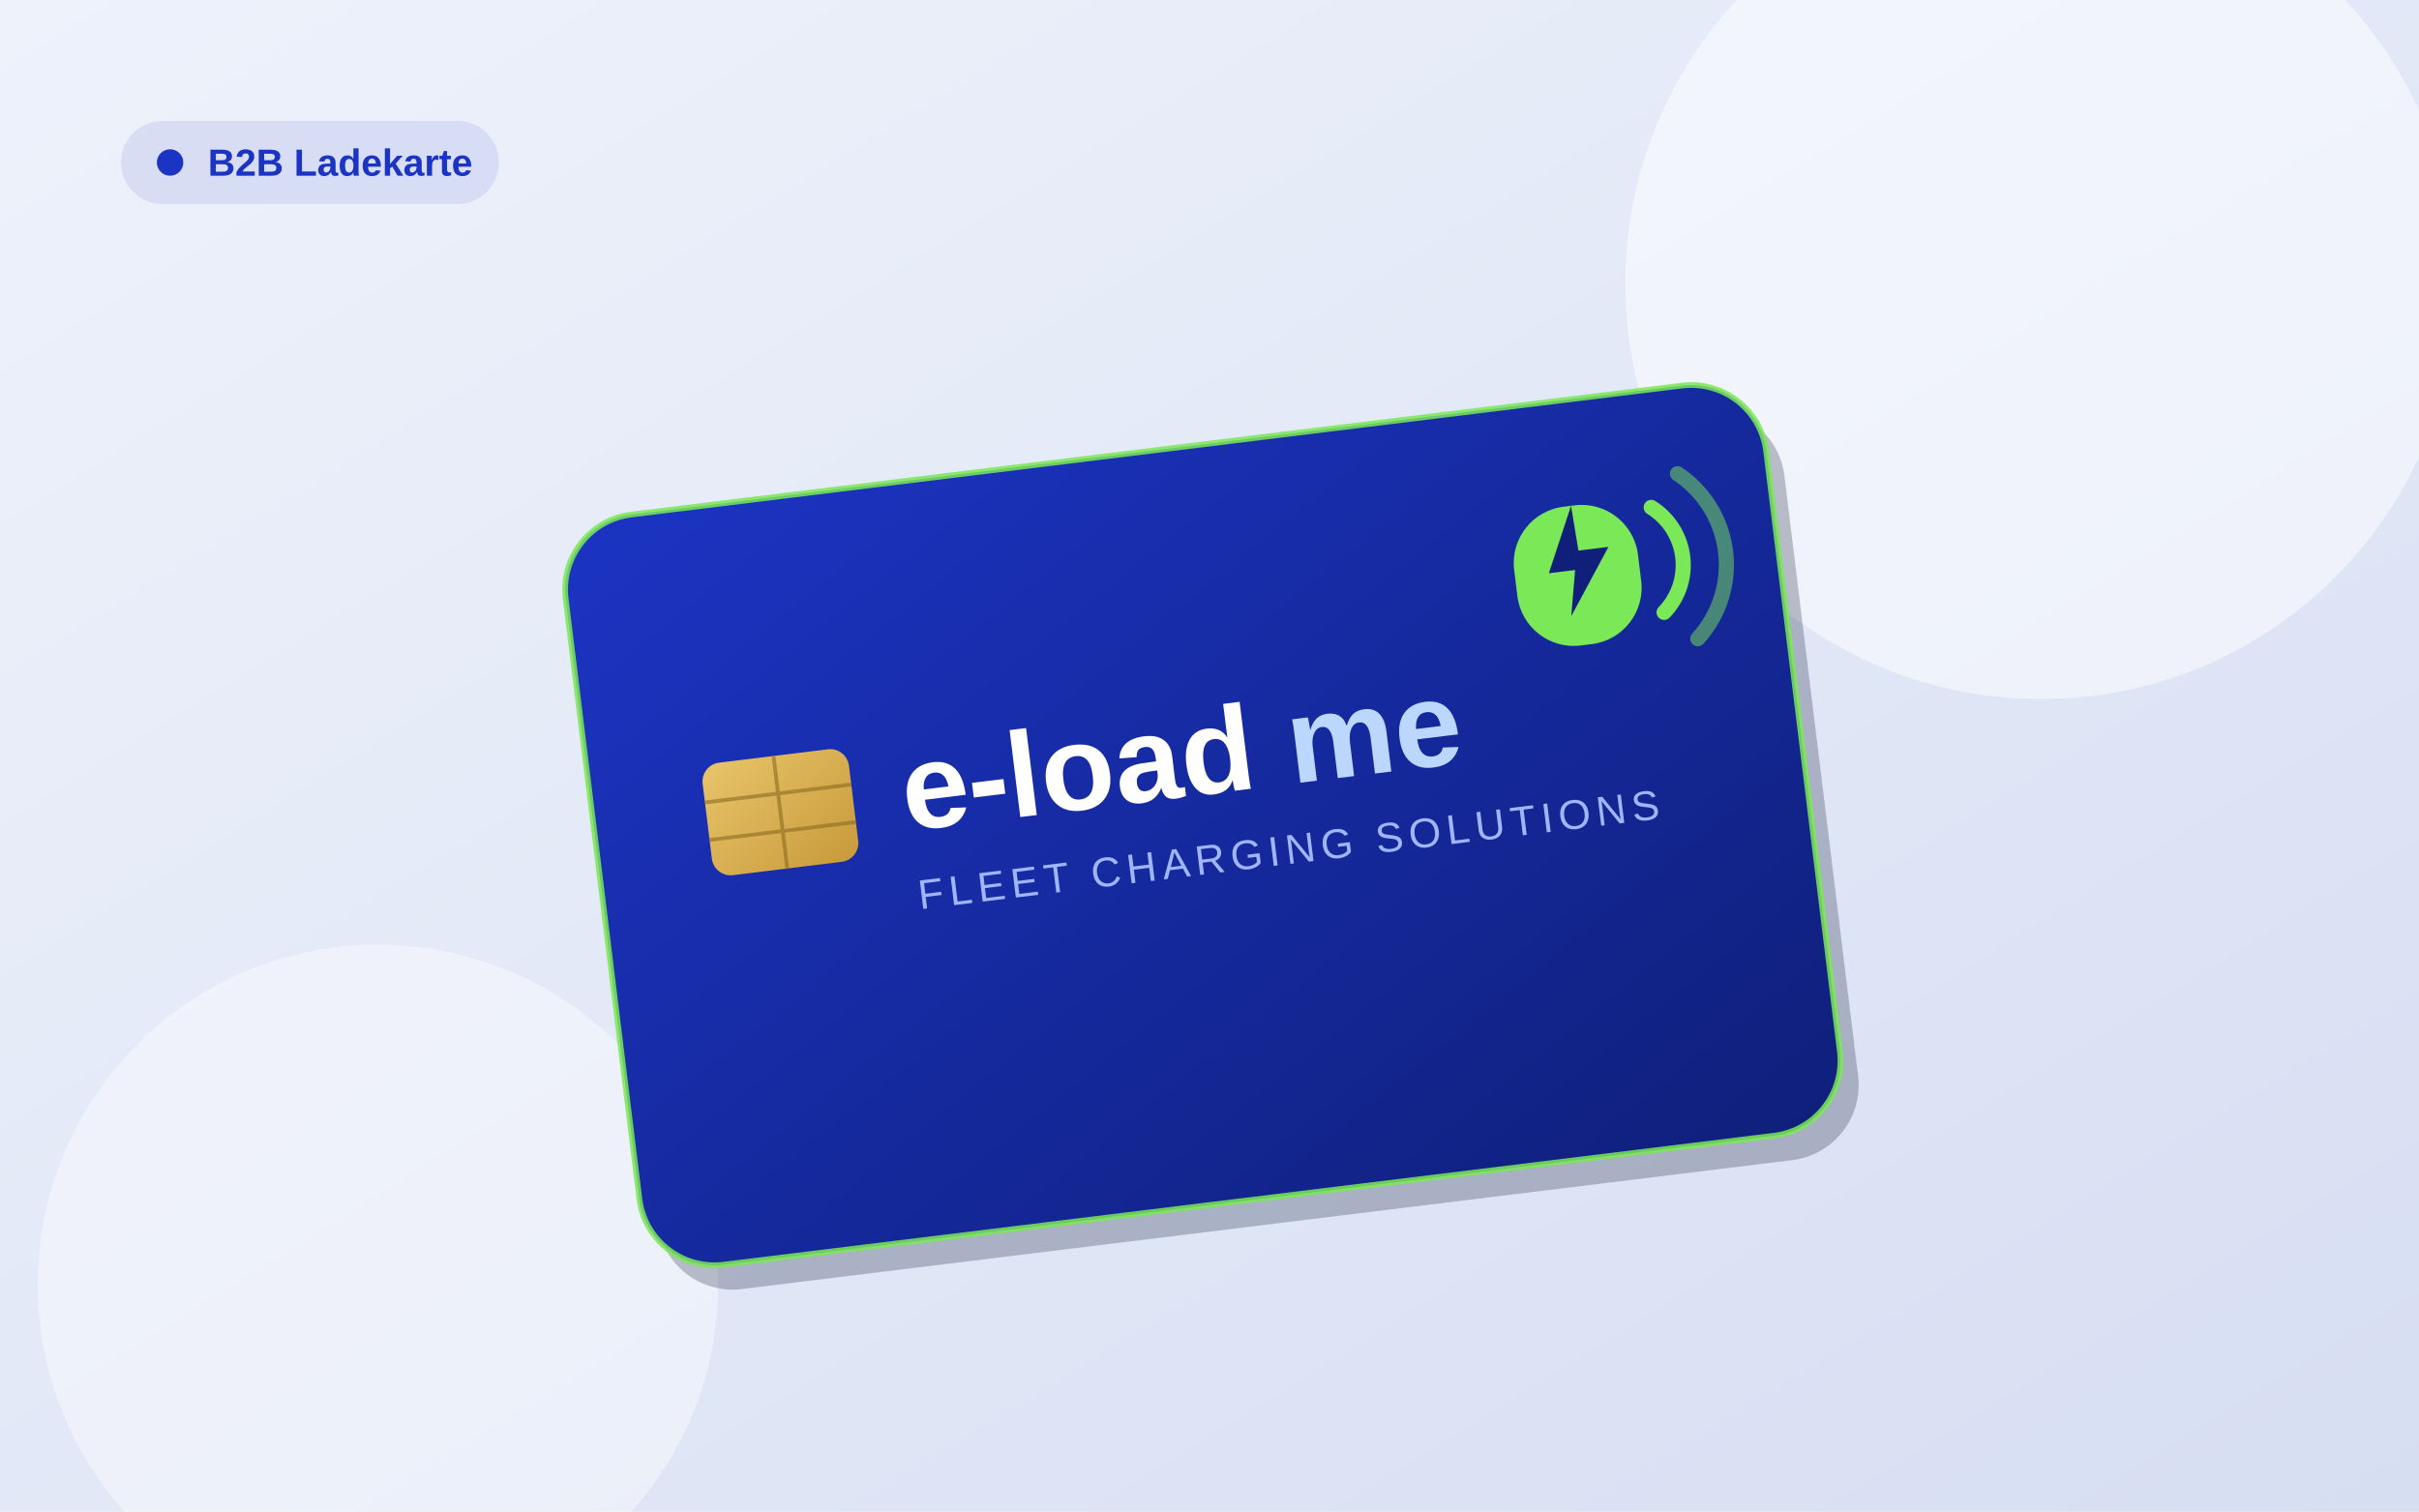
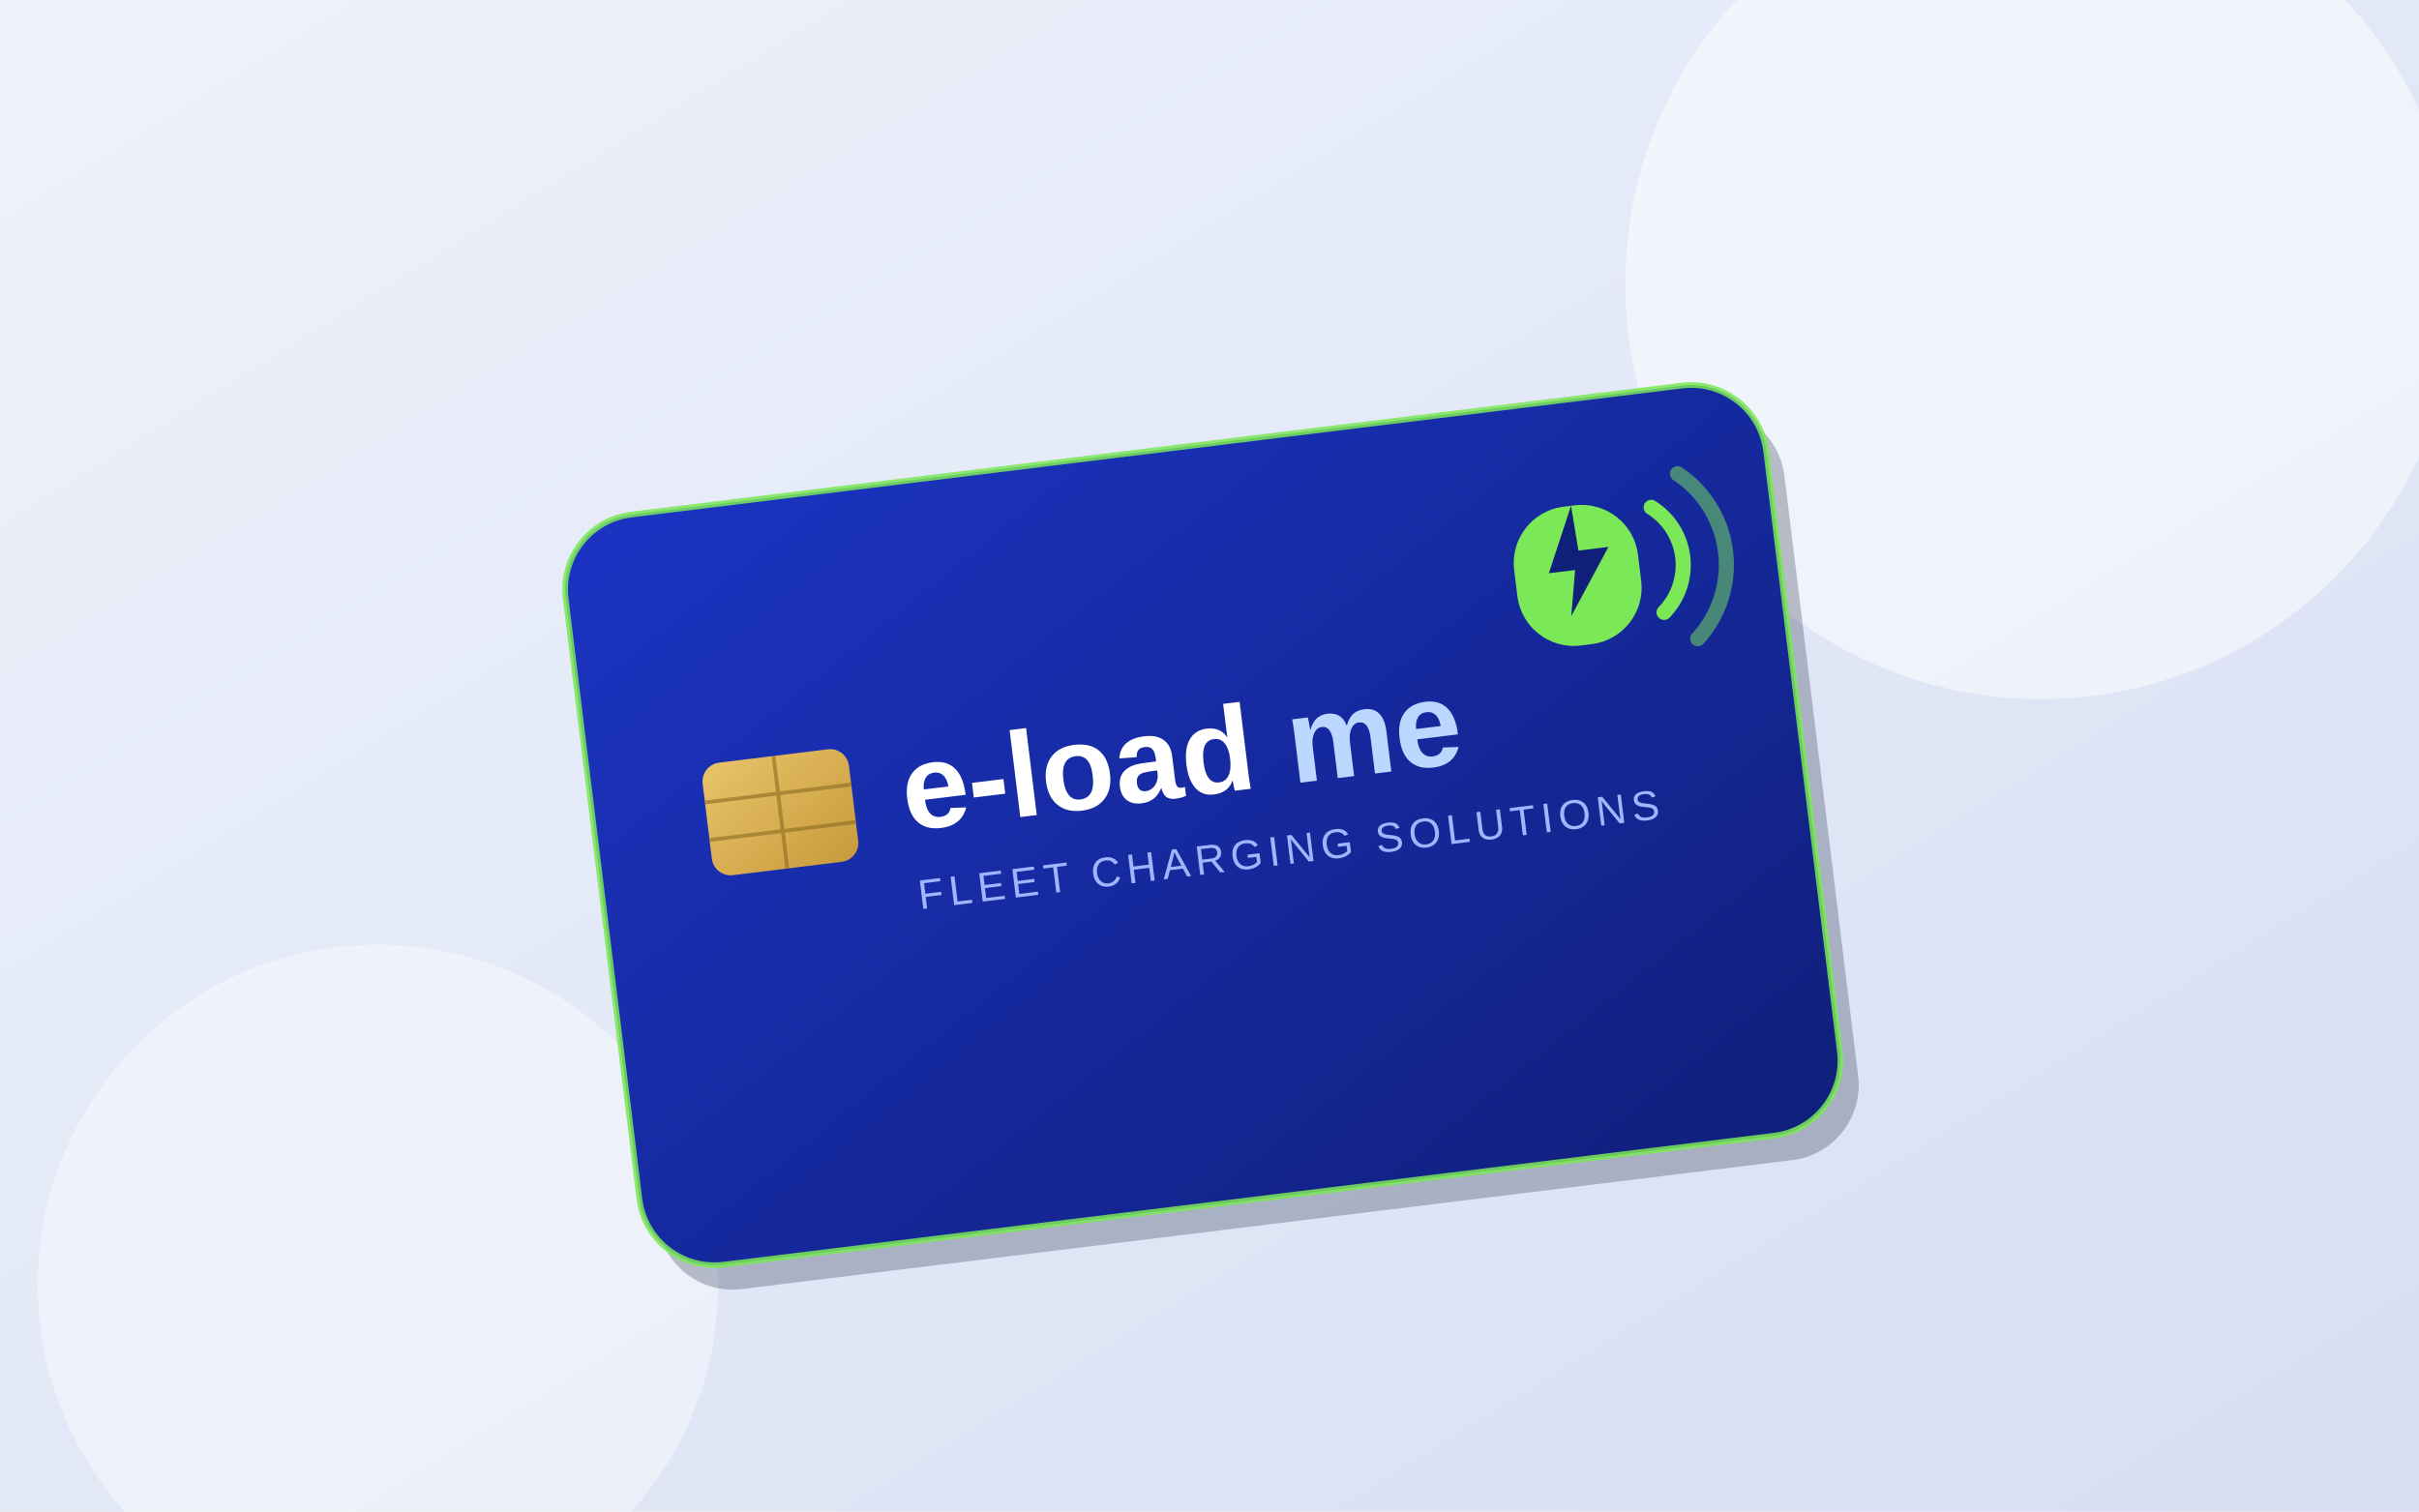
<svg xmlns="http://www.w3.org/2000/svg" viewBox="0 0 1280 800" fill="none" role="img" aria-label="e-load me Ladekarte für Flotten">
  <defs>
    <linearGradient id="cBg" x1="0" y1="0" x2="1" y2="1">
      <stop offset="0" stop-color="#eef2fb" />
      <stop offset="1" stop-color="#d6def2" />
    </linearGradient>
    <linearGradient id="cCard" x1="0" y1="0" x2="1" y2="1">
      <stop offset="0" stop-color="#1c34c4" />
      <stop offset="1" stop-color="#0f1f7a" />
    </linearGradient>
    <linearGradient id="cChip" x1="0" y1="0" x2="1" y2="1">
      <stop offset="0" stop-color="#e9c46a" />
      <stop offset="1" stop-color="#c79a3a" />
    </linearGradient>
  </defs>
  <rect width="1280" height="800" fill="url(#cBg)" />
  <circle cx="1080" cy="150" r="220" fill="#ffffff" opacity="0.5" />
  <circle cx="200" cy="680" r="180" fill="#ffffff" opacity="0.4" />
  <g transform="rotate(-7 640 400)">
    <rect x="320" y="250" width="640" height="400" rx="40" fill="#0c1330" opacity="0.25" />
    <rect x="312" y="236" width="640" height="400" rx="40" fill="url(#cCard)" />
    <rect x="312" y="236" width="640" height="400" rx="40" fill="none" stroke="#7be857" stroke-width="3" opacity="0.85" />
    <rect x="372" y="372" width="78" height="60" rx="10" fill="url(#cChip)" />
    <g stroke="#8a6a22" stroke-width="2" opacity="0.6">
      <path d="M372 392 H450" />
      <path d="M372 412 H450" />
      <path d="M411 372 V432" />
    </g>
    <text x="476" y="420" font-family="Outfit, Arial, sans-serif" font-size="64" font-weight="800" fill="#ffffff">e‑load <tspan fill="#bcd7ff">me</tspan>
    </text>
    <text x="478" y="462" font-family="Manrope, Arial, sans-serif" font-size="22" letter-spacing="3" fill="#9fb6ff">FLEET CHARGING SOLUTIONS</text>
    <g transform="translate(812 300)">
      <path d="M0 22 a30 30 0 0 1 30 -30 h6 a30 30 0 0 1 30 30 v14 a30 30 0 0 1 -30 30 h-6 a30 30 0 0 1 -30 -30 z" fill="#7be857" />
      <path d="M34 -8 L18 26 h14 l-5 24 24 -34 h-16 z" fill="#0f1f7a" />
      <path d="M76 -2 a36 36 0 0 1 0 56" stroke="#7be857" stroke-width="8" stroke-linecap="round" fill="none" />
      <path d="M92 -18 a58 58 0 0 1 0 88" stroke="#7be857" stroke-width="8" stroke-linecap="round" fill="none" opacity="0.5" />
    </g>
  </g>
-   <g transform="translate(64 64)">
-     <rect width="200" height="44" rx="22" fill="#1c34c4" opacity="0.10" />
-     <circle cx="26" cy="22" r="7" fill="#1c34c4" />
-     <text x="46" y="29" font-family="Outfit, Arial, sans-serif" font-size="20" font-weight="700" fill="#1c34c4">B2B Ladekarte</text>
-   </g>
</svg>
